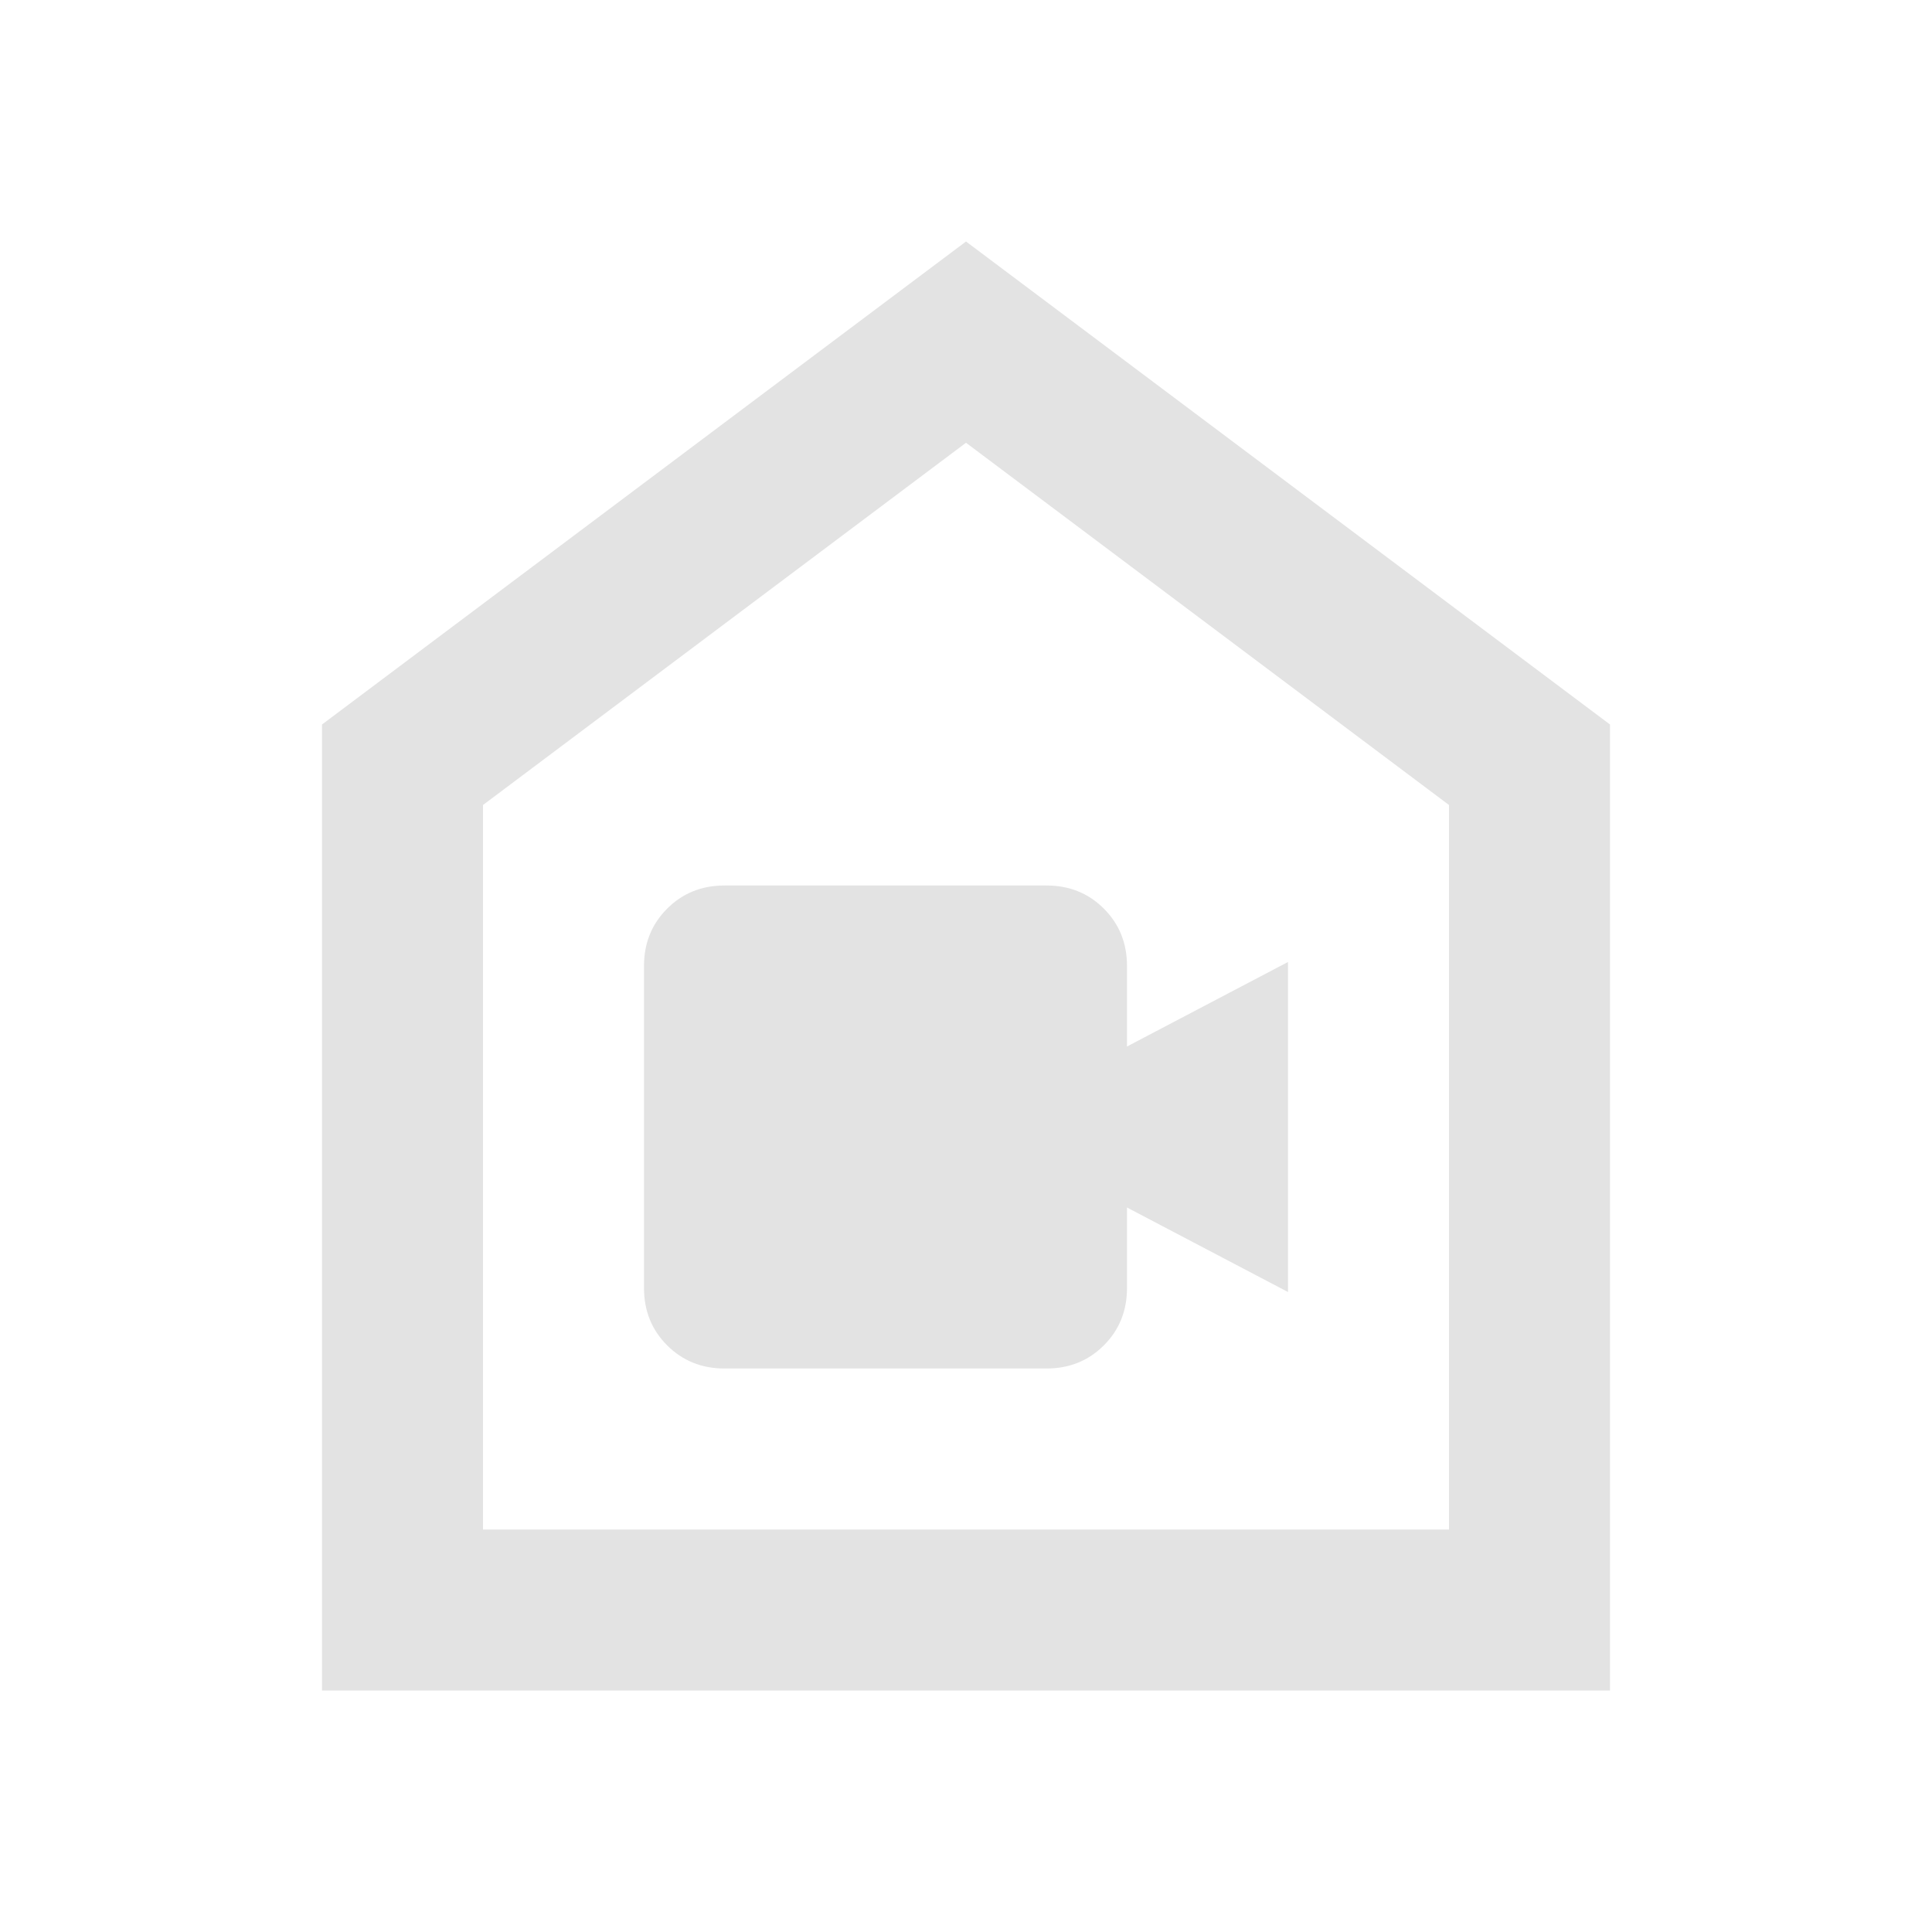
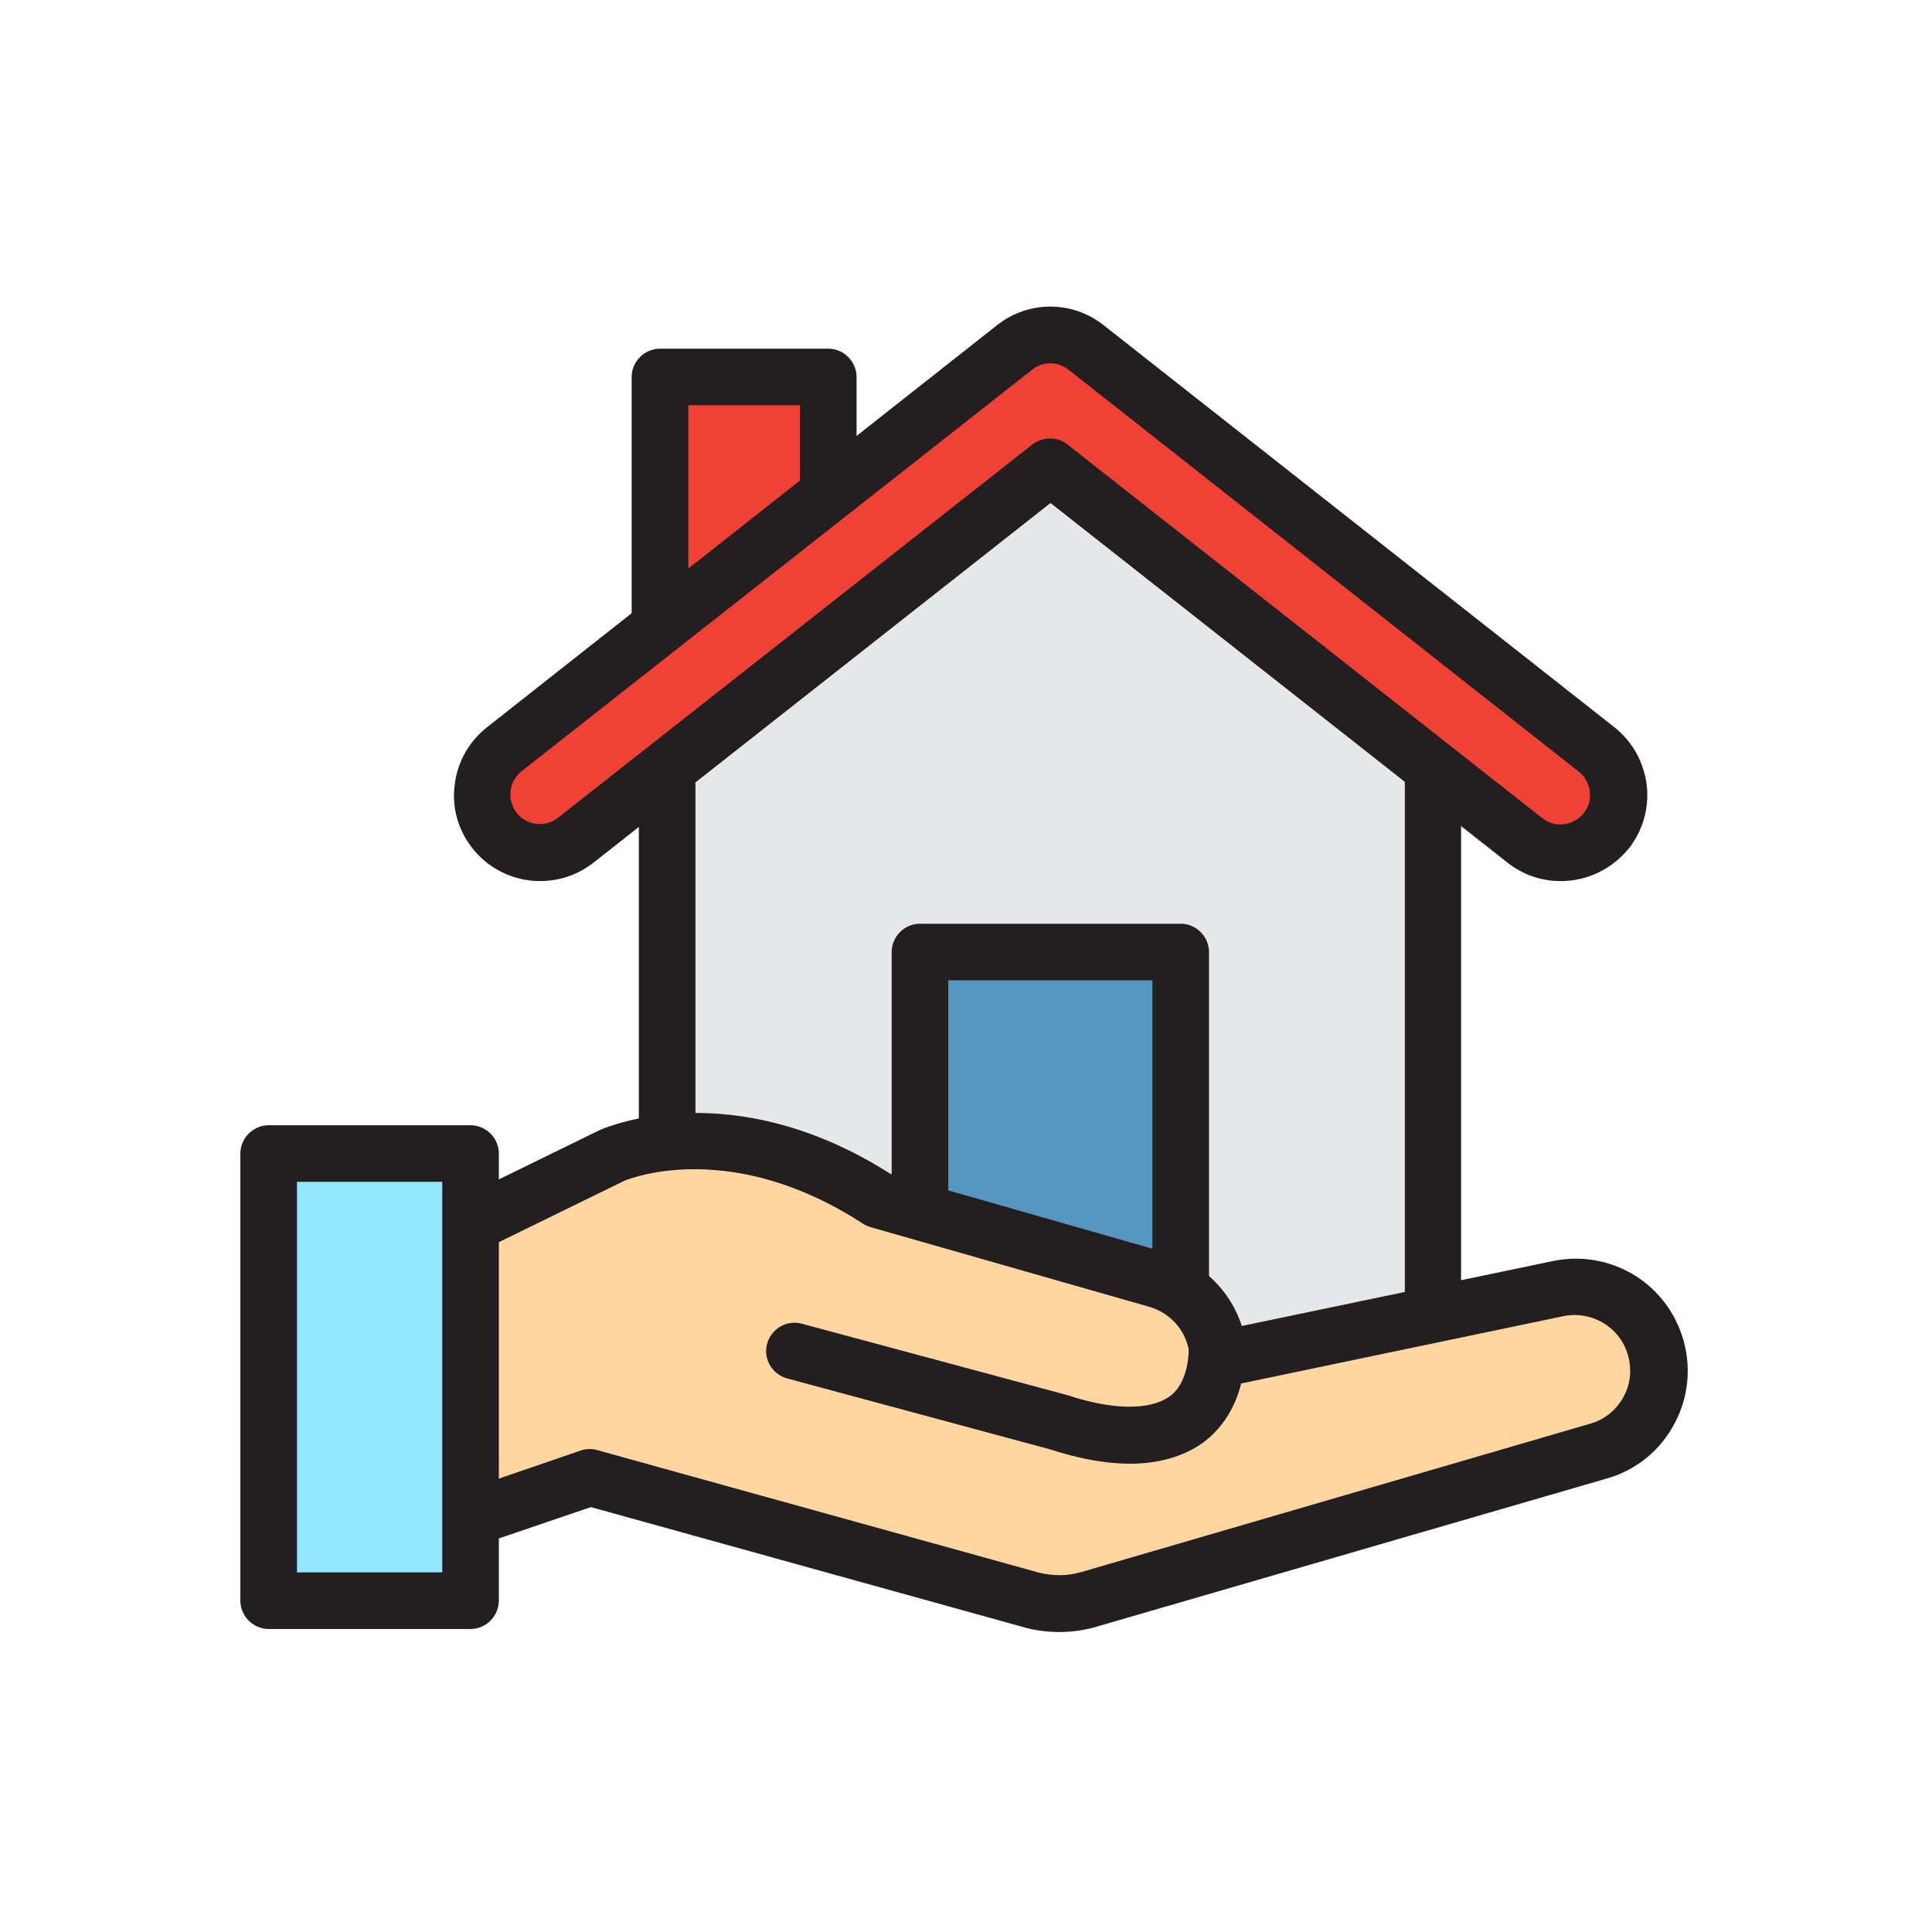
- <svg xmlns="http://www.w3.org/2000/svg" height="24px" viewBox="0 -960 960 960" width="24px" fill="#e3e3e3">
-   <path d="M360-280h160q17 0 28.5-11.5T560-320v-40l80 42v-164l-80 42v-40q0-17-11.5-28.5T520-520H360q-17 0-28.5 11.5T320-480v160q0 17 11.5 28.5T360-280ZM160-120v-480l320-240 320 240v480H160Zm80-80h480v-360L480-740 240-560v360Zm240-270Z" />
+ <svg xmlns="http://www.w3.org/2000/svg" version="1.0" id="Layer_1" x="0px" y="0px" viewBox="0 0 512 512" style="enable-background:new 0 0 512 512;" xml:space="preserve">
+   <g>
+     <polyline style="fill:#EF4136;" points="174.9,167.8 174.9,99.9 219.6,99.9 219.6,129.7  " />
+     <path style="fill:#231F20;" d="M174.9,175.3c-4.1,0-7.5-3.4-7.5-7.5V99.9c0-4.1,3.4-7.5,7.5-7.5h44.6c4.1,0,7.5,3.4,7.5,7.5v29.9   c0,4.1-3.4,7.5-7.5,7.5s-7.5-3.4-7.5-7.5v-22.4h-29.6v60.4C182.4,171.9,179,175.3,174.9,175.3z" />
+   </g>
+   <g>
+     <polygon style="fill:#E6E7E8;" points="379.8,364.2 176.8,364.2 176.8,187.3 278.9,109.4 379.8,187.3  " />
+     <path style="fill:#231F20;" d="M379.8,371.7h-203c-4.1,0-7.5-3.4-7.5-7.5V187.3c0-2.3,1.1-4.5,2.9-6l102-77.9   c2.7-2.1,6.4-2.1,9.1,0l101,77.9c1.8,1.4,2.9,3.6,2.9,5.9v176.9C387.3,368.3,384,371.7,379.8,371.7z M184.3,356.7h188V191   l-93.5-72.1L184.3,191V356.7z" />
+   </g>
+   <g>
+     <g>
+       <path style="fill:#EF4136;" d="M413.6,226c-3.3,0-6.7-1.1-9.5-3.3l-125.8-99l-125.8,99c-6.7,5.2-16.3,4.1-21.6-2.6    c-5.2-6.7-4.1-16.3,2.6-21.6L268.8,92.1c5.6-4.4,13.4-4.4,19,0l135.3,106.5c6.7,5.2,7.8,14.9,2.6,21.6    C422.6,224,418.1,226,413.6,226z" />
+       <path style="fill:#231F20;" d="M413.6,233.5c-5.1,0-10.1-1.7-14.1-4.9l-121.1-95.3l-121.1,95.3c-9.9,7.8-24.3,6.1-32.1-3.8    c-3.8-4.8-5.5-10.8-4.7-16.8c0.7-6.1,3.8-11.5,8.6-15.3L264.2,86.2c8.3-6.6,20-6.6,28.3,0l135.3,106.5c4.8,3.8,7.8,9.2,8.6,15.3    c0.7,6.1-1,12-4.7,16.8C427.2,230.3,420.7,233.5,413.6,233.5z M278.3,116.2c1.6,0,3.3,0.5,4.6,1.6l125.8,99    c1.8,1.4,3.6,1.7,4.8,1.7c2.4,0,4.7-1.1,6.2-3c1.3-1.6,1.9-3.7,1.6-5.8c-0.2-2.1-1.3-3.9-2.9-5.2L283.2,98c-2.9-2.3-6.9-2.3-9.7,0    L138.2,204.4c-1.6,1.3-2.7,3.2-2.9,5.2c-0.2,2.1,0.3,4.1,1.6,5.8c2.7,3.4,7.6,4,11,1.3l125.8-99    C275.1,116.7,276.7,116.2,278.3,116.2z" />
+     </g>
+   </g>
+   <g>
+     <rect x="243.8" y="252.3" style="fill:#5696C1;" width="69.1" height="110.1" />
+     <path style="fill:#231F20;" d="M312.9,369.9h-69.1c-4.1,0-7.5-3.4-7.5-7.5V252.3c0-4.1,3.4-7.5,7.5-7.5h69.1c4.1,0,7.5,3.4,7.5,7.5   v110.1C320.4,366.6,317,369.9,312.9,369.9z M251.3,354.9h54.1v-95.1h-54.1V354.9z" />
+   </g>
+   <g>
+     <path style="fill:#FFD6A1;" d="M107.1,333.2l55.2-27c0,0,31-13.8,70.4,11.9l73.8,21.1c9.4,2.7,16,11.1,16.3,20.8c0,0.1,0,0.3,0,0.4   l90-18.8c11.1-2.3,22.2,4.1,25.7,14.9l0,0c3.9,11.9-2.9,24.7-14.9,28.2l-134.8,39.3c-5.1,1.5-10.5,1.5-15.6,0.1l-116.8-32.4   l-26.8,9.2" />
+     <path style="fill:#231F20;" d="M280.8,432.5c-3.2,0-6.5-0.4-9.6-1.3l-114.6-31.8l-24.7,8.4c-3.9,1.3-8.2-0.8-9.5-4.7   s0.8-8.2,4.7-9.5l26.8-9.2c1.4-0.5,3-0.5,4.4-0.1l116.8,32.4c3.8,1,7.8,1,11.5-0.1l134.8-39.3c3.9-1.1,7-3.7,8.9-7.2   c1.9-3.5,2.2-7.6,1-11.4c-2.3-7.2-9.6-11.4-17-9.9l-90,18.8c-2.2,0.5-4.5-0.1-6.2-1.5s-2.8-3.5-2.8-5.8l0-0.2   c-0.2-6.5-4.5-12-10.8-13.8l-73.8-21.1c-0.7-0.2-1.4-0.5-2-0.9c-34.4-22.4-61-12.3-63.2-11.4l-55,26.9c-3.7,1.8-8.2,0.3-10-3.4   c-1.8-3.7-0.3-8.2,3.4-10l55.2-27c0.1,0,0.2-0.1,0.3-0.1c1.4-0.6,34.7-14.9,76.6,11.8l72.8,20.8c9.9,2.8,17.3,10.2,20.3,19.5   l82.4-17.2c14.9-3.1,29.6,5.4,34.3,19.9c2.5,7.7,1.8,15.9-2,23.1c-3.8,7.2-10.2,12.4-17.9,14.6L290.9,431   C287.6,432,284.2,432.5,280.8,432.5z" />
+   </g>
+   <g>
+     <path style="fill:#231F20;" d="M299.4,387.9c-6.3,0-13.4-1.3-21.1-3.8l-69.7-18.8c-4-1.1-6.4-5.2-5.3-9.2c1.1-4,5.2-6.4,9.2-5.3   l69.9,18.8c0.1,0,0.3,0.1,0.4,0.1c12,4,21.9,4.1,27.1,0.4c3.5-2.5,5.2-7.3,5.2-14.1c0-4.1,3.3-7.5,7.5-7.5c0,0,0,0,0,0   c4.1,0,7.5,3.3,7.5,7.5c0.1,14.9-6.1,22.5-11.4,26.4C313.6,386,307.1,387.9,299.4,387.9z" />
+   </g>
+   <g>
+     <rect x="38.7" y="338.2" transform="matrix(-1.836970e-16 1 -1 -1.836970e-16 462.8823 267.039)" style="fill:#94E6FF;" width="118.4" height="53.5" />
+     <path style="fill:#231F20;" d="M124.7,431.7H71.2c-4.1,0-7.5-3.4-7.5-7.5V305.7c0-4.1,3.4-7.5,7.5-7.5h53.5c4.1,0,7.5,3.4,7.5,7.5   v118.4C132.2,428.3,128.8,431.7,124.7,431.7z M78.7,416.7h38.5V313.2H78.7V416.7z" />
+   </g>
</svg>
